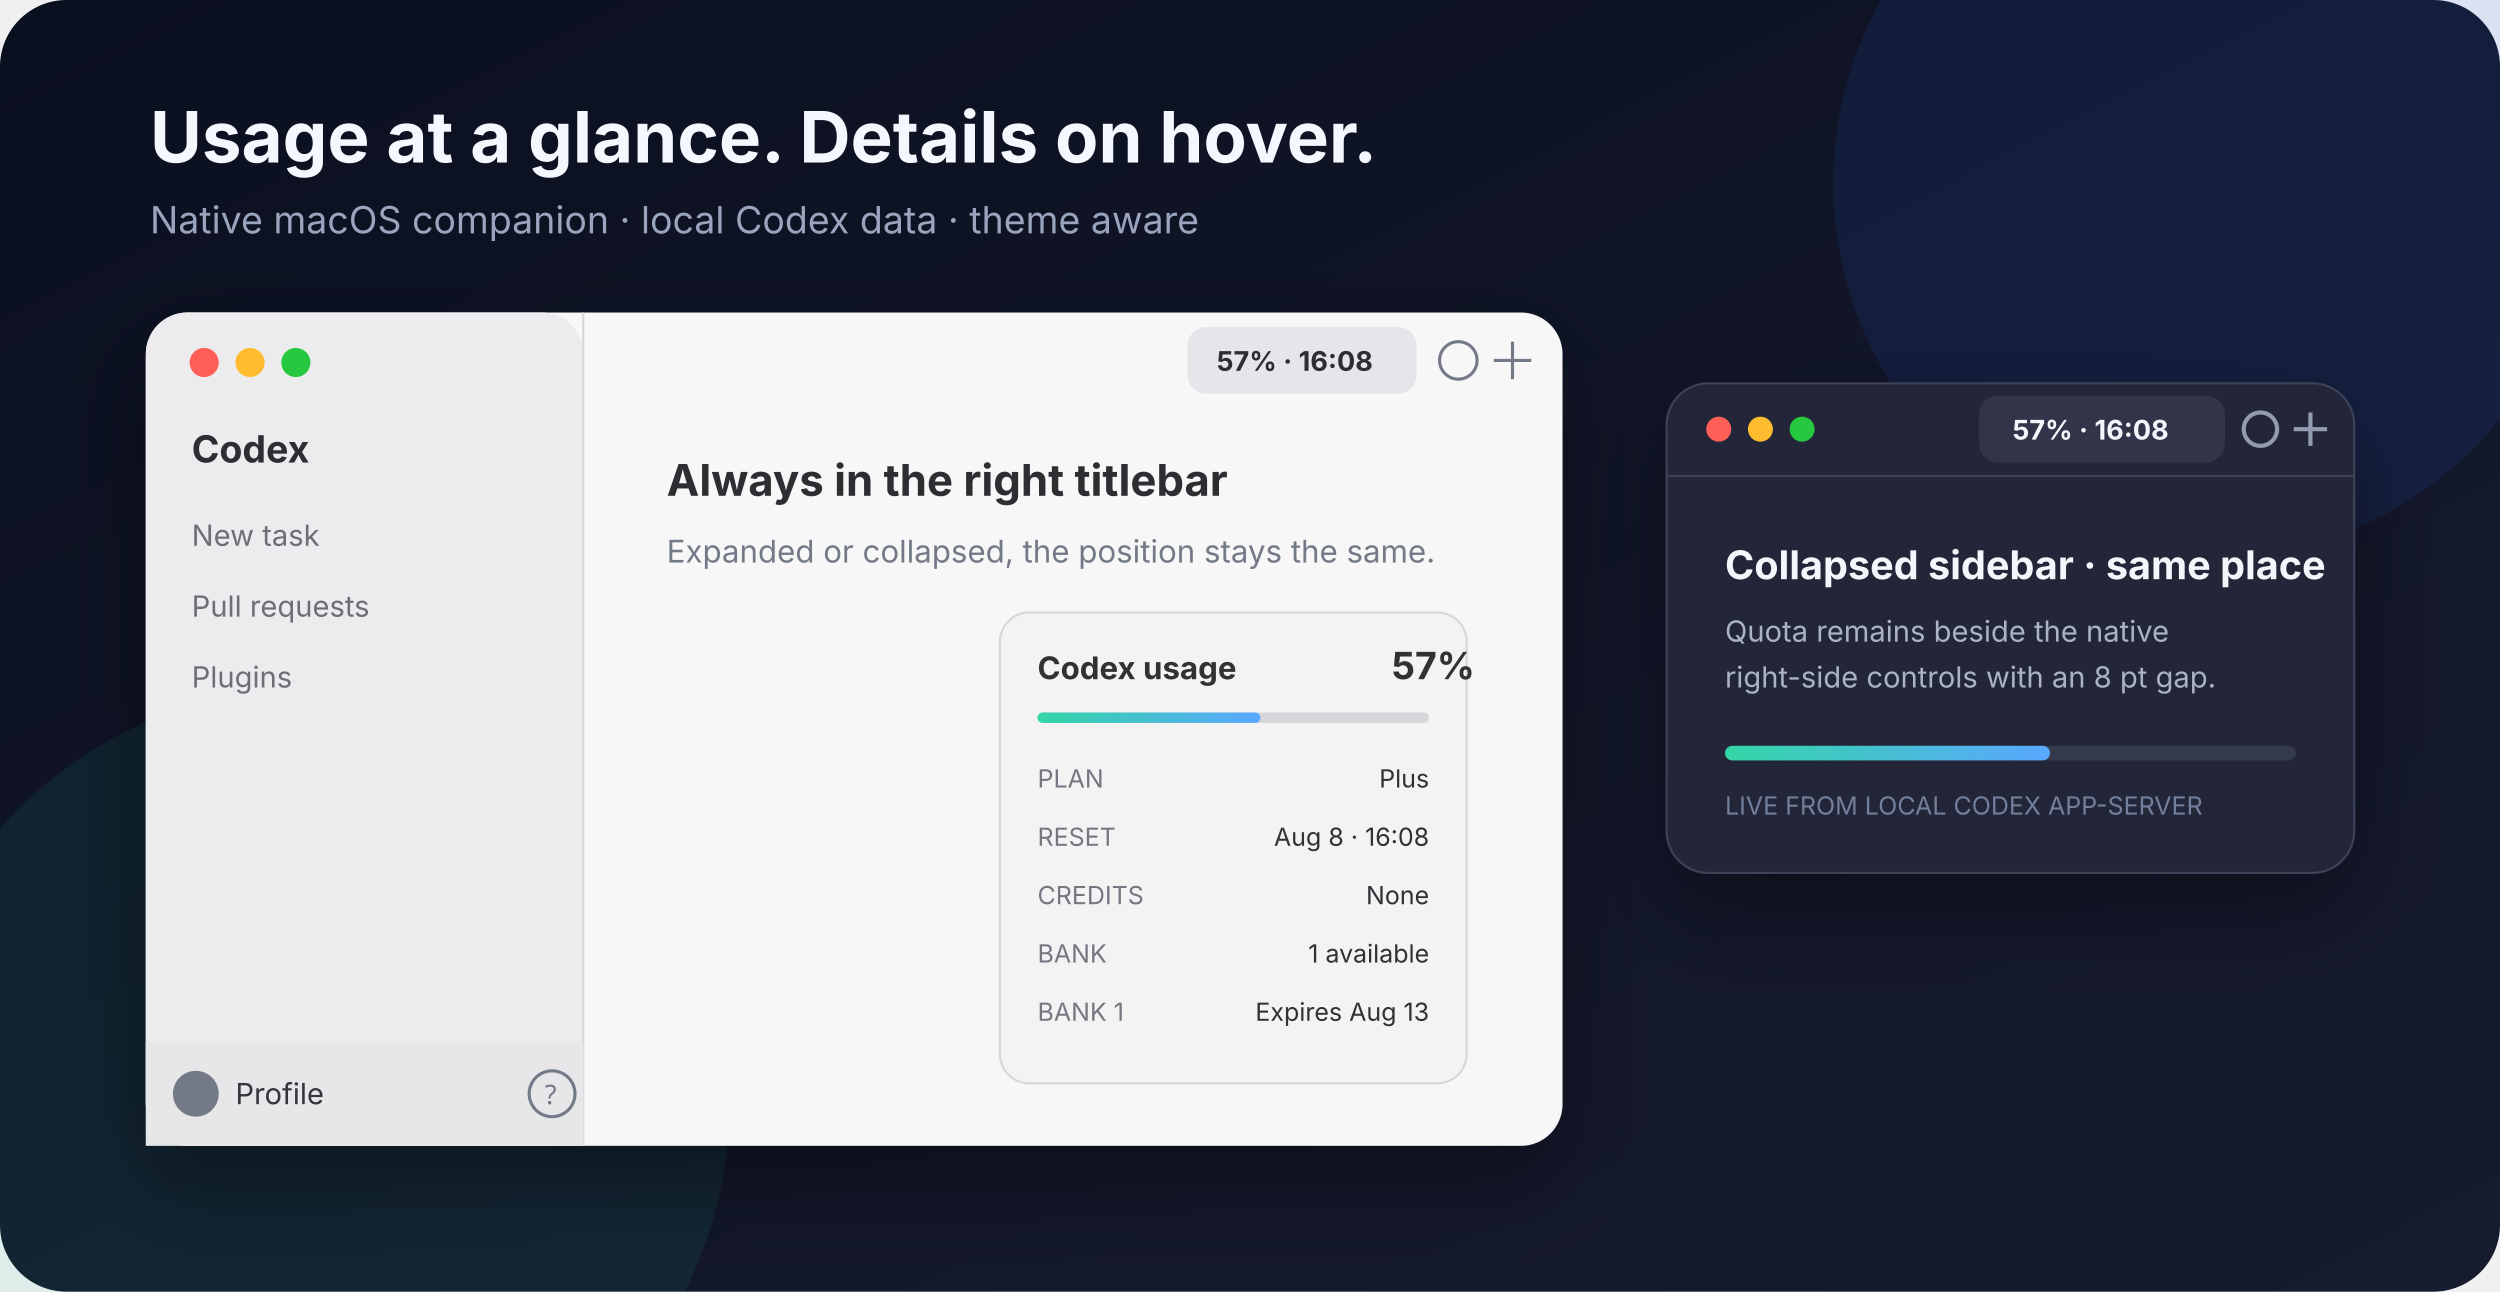
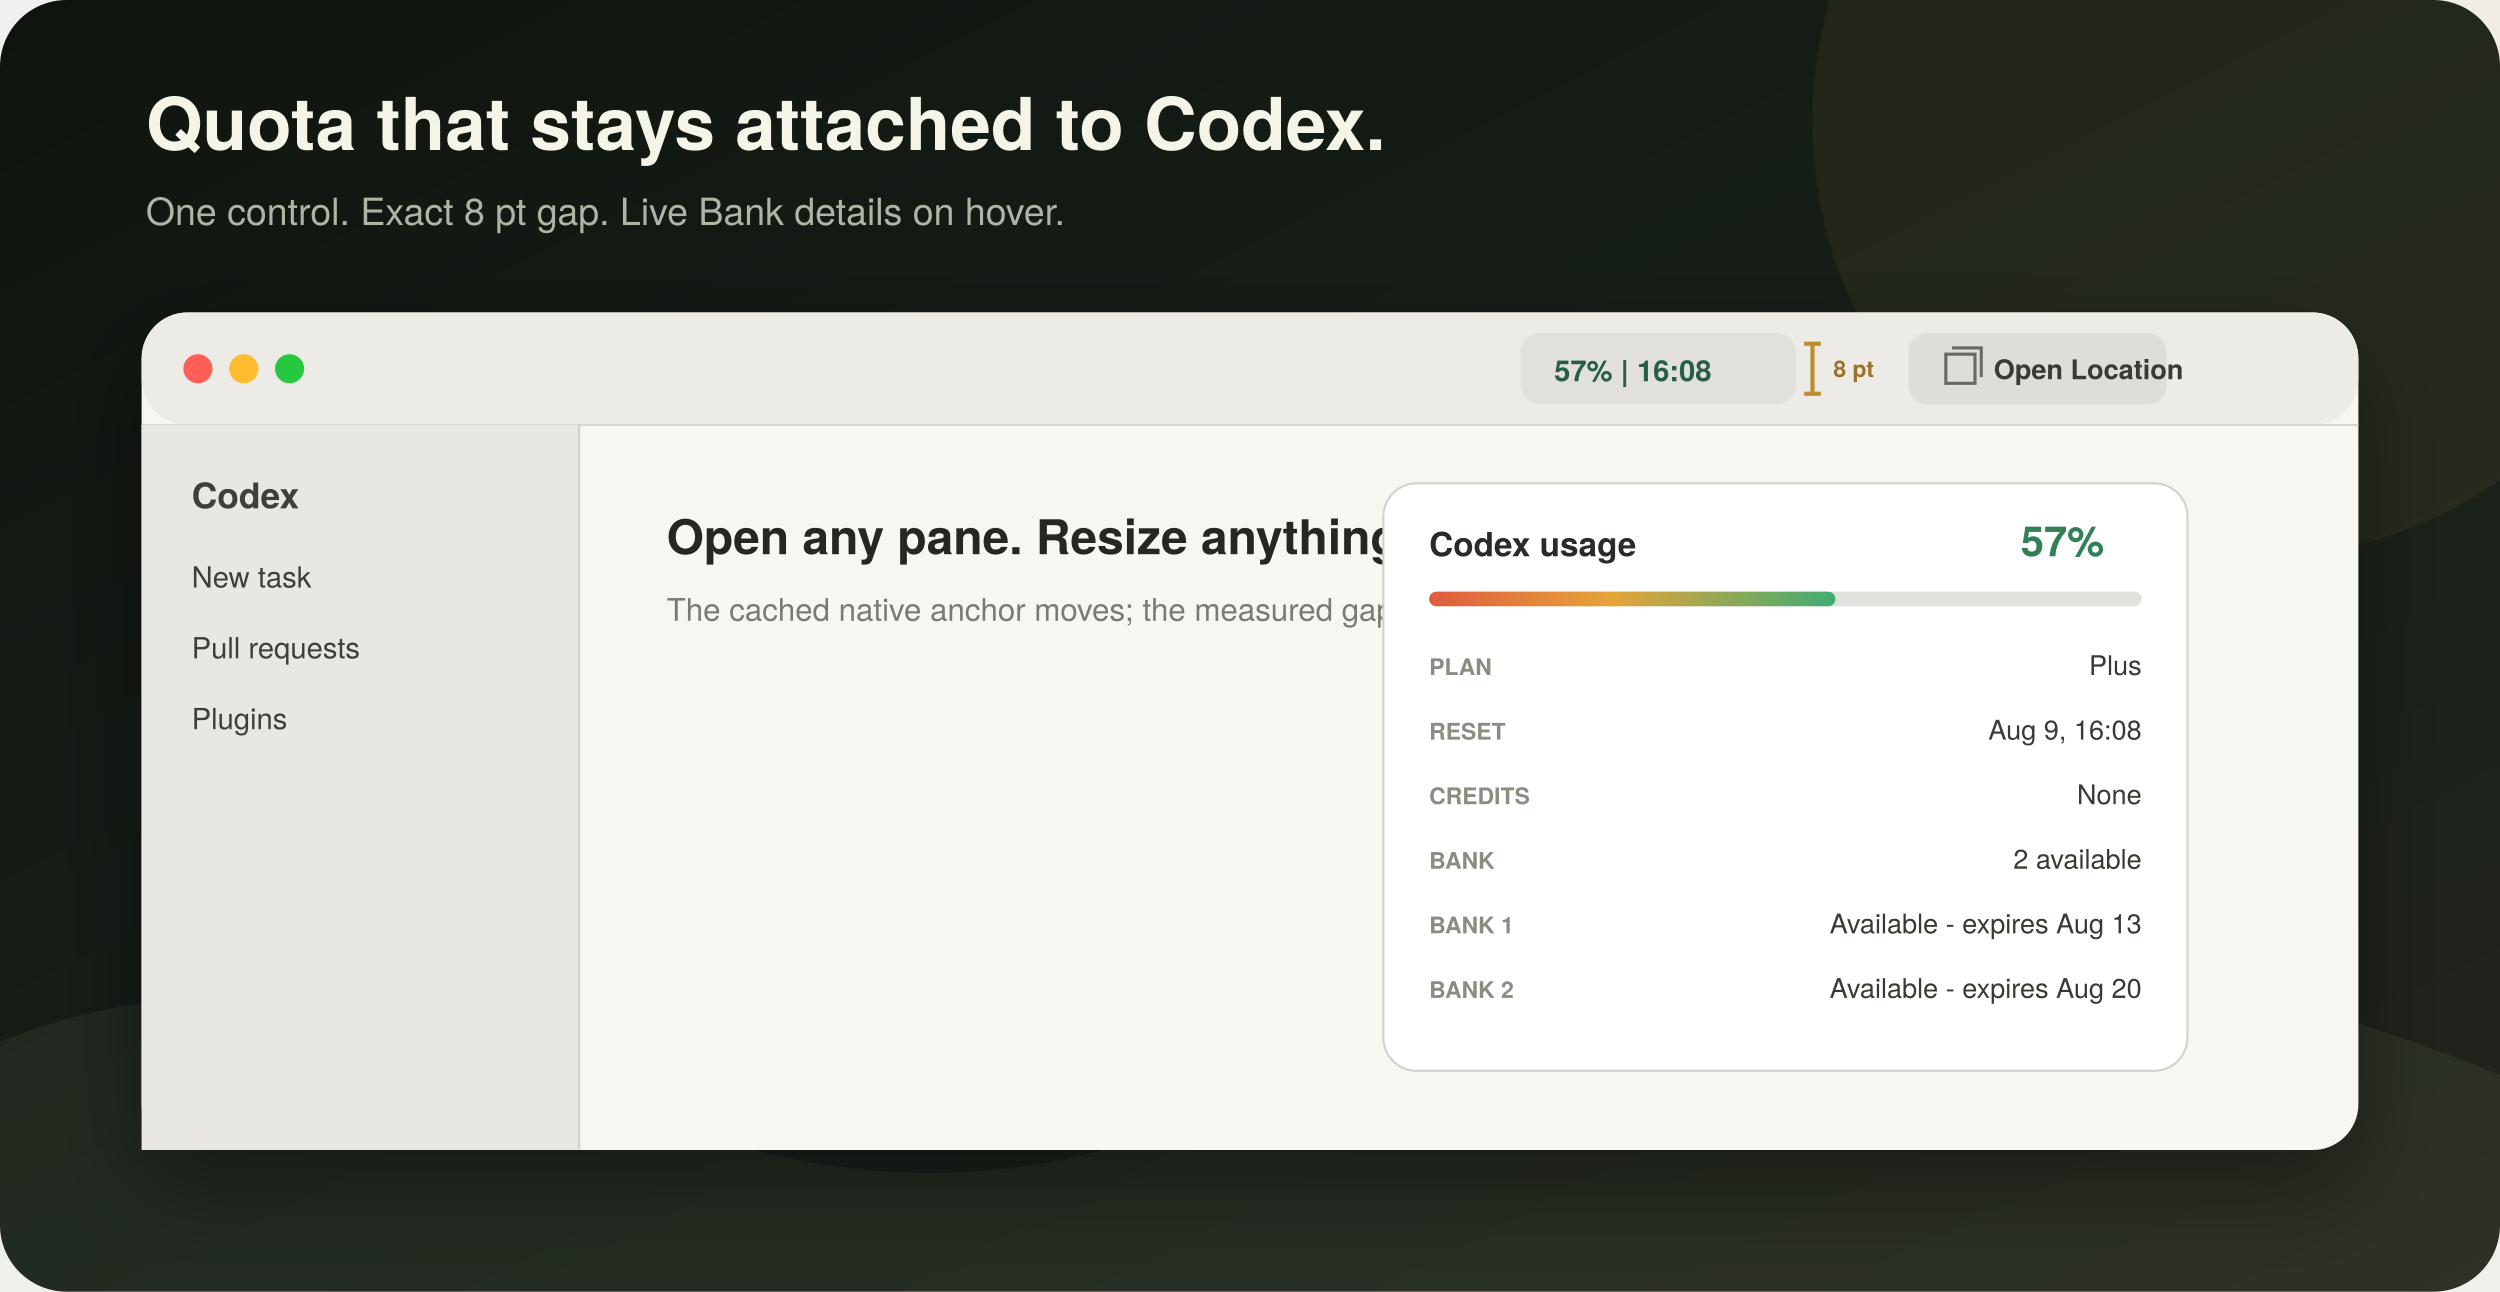
<svg xmlns="http://www.w3.org/2000/svg" width="1200" height="620" viewBox="0 0 1200 620" role="img" aria-labelledby="title desc">
  <defs>
-     <linearGradient id="bg" x1="0" y1="0" x2="1" y2="1">
-       <stop stop-color="#0b1020" />
-       <stop offset="1" stop-color="#171b2f" />
+     <linearGradient id="background" x1="0" y1="0" x2="1" y2="1">
+       <stop stop-color="#10140f" />
+       <stop offset=".55" stop-color="#172019" />
+       <stop offset="1" stop-color="#23251d" />
    </linearGradient>
-     <linearGradient id="accent" x1="0" y1="0" x2="1" y2="0">
-       <stop stop-color="#33d6a6" />
-       <stop offset="1" stop-color="#5aa7ff" />
+     <linearGradient id="quota" x1="0" y1="0" x2="1" y2="0">
+       <stop stop-color="#df5b3f" />
+       <stop offset=".45" stop-color="#e6a438" />
+       <stop offset="1" stop-color="#3fac73" />
    </linearGradient>
-     <filter id="shadow" x="-20%" y="-20%" width="140%" height="160%">
+     <filter id="shadow" x="-30%" y="-30%" width="160%" height="180%">
      <feDropShadow dx="0" dy="18" stdDeviation="22" flood-color="#000" flood-opacity=".38" />
    </filter>
  </defs>
-   <rect width="1200" height="620" rx="32" fill="url(#bg)" />
-   <circle cx="1060" cy="88" r="180" fill="#2667ff" opacity=".10" />
-   <circle cx="150" cy="530" r="200" fill="#1dd3a7" opacity=".08" />
-   <text x="72" y="78" fill="#f5f7ff" font-family="-apple-system,BlinkMacSystemFont,Segoe UI,sans-serif" font-size="34" font-weight="700">Usage at a glance. Details on hover.</text>
-   <text x="72" y="112" fill="#9aa4bd" font-family="-apple-system,BlinkMacSystemFont,Segoe UI,sans-serif" font-size="18">Native macOS companion · local Codex data · theme aware</text>
-   <g transform="translate(70 150)" filter="url(#shadow)">
-     <rect width="680" height="400" rx="20" fill="#f7f7f8" />
-     <rect width="210" height="400" rx="20" fill="#ececee" />
-     <path d="M210 0v400" stroke="#d5d5d8" />
-     <circle cx="28" cy="24" r="7" fill="#ff5f57" />
-     <circle cx="50" cy="24" r="7" fill="#febc2e" />
-     <circle cx="72" cy="24" r="7" fill="#28c840" />
-     <rect x="500" y="7" width="110" height="32" rx="9" fill="#e5e6e9" />
-     <text x="514" y="28" fill="#2d2d32" font-family="-apple-system,BlinkMacSystemFont,Segoe UI,sans-serif" font-size="13" font-weight="650">57% · 16:08</text>
-     <g fill="none" stroke="#737987" stroke-width="1.5">
-       <circle cx="630" cy="23" r="9" />
-       <path d="M656 14v18M647 23h18" />
-     </g>
-     <text x="22" y="72" fill="#2d2d32" font-family="-apple-system,BlinkMacSystemFont,Segoe UI,sans-serif" font-size="18" font-weight="650">Codex</text>
-     <g fill="#6e6e76" font-family="-apple-system,BlinkMacSystemFont,Segoe UI,sans-serif" font-size="14">
-       <text x="22" y="112">New task</text>
-       <text x="22" y="146">Pull requests</text>
-       <text x="22" y="180">Plugins</text>
-     </g>
-     <rect x="0" y="350" width="210" height="50" fill="#e7e7e9" />
-     <circle cx="24" cy="375" r="11" fill="#737987" />
-     <text x="43" y="380" fill="#34343a" font-family="-apple-system,BlinkMacSystemFont,Segoe UI,sans-serif" font-size="14">Profile</text>
-     <circle cx="195" cy="375" r="11" fill="none" stroke="#737987" stroke-width="1.5" />
-     <text x="191.5" y="380" fill="#737987" font-family="sans-serif" font-size="13">?</text>
-     <text x="250" y="88" fill="#2d2d32" font-family="-apple-system,BlinkMacSystemFont,Segoe UI,sans-serif" font-size="21" font-weight="700">Always in the right titlebar</text>
-     <text x="250" y="120" fill="#737987" font-family="-apple-system,BlinkMacSystemFont,Segoe UI,sans-serif" font-size="15">Expanded or collapsed, the position stays the same.</text>
-     <g transform="translate(410 144)">
-       <rect width="224" height="226" rx="14" fill="#f3f3f4" stroke="#d7d7da" />
-       <text x="18" y="32" fill="#303036" font-family="-apple-system,BlinkMacSystemFont,Segoe UI,sans-serif" font-size="15" font-weight="700">Codex usage</text>
-       <text x="188" y="32" fill="#303036" font-family="-apple-system,BlinkMacSystemFont,Segoe UI,sans-serif" font-size="18" font-weight="700">57%</text>
-       <rect x="18" y="48" width="188" height="5" rx="2.5" fill="#d5d7db" />
-       <rect x="18" y="48" width="107" height="5" rx="2.5" fill="url(#accent)" />
-       <g fill="#747780" font-family="-apple-system,BlinkMacSystemFont,Segoe UI,sans-serif" font-size="12">
-         <text x="18" y="84">PLAN</text>
-         <text x="18" y="112">RESET</text>
-         <text x="18" y="140">CREDITS</text>
-         <text x="18" y="168">BANK</text>
-         <text x="18" y="196">BANK 1</text>
+   <rect width="1200" height="620" rx="32" fill="url(#background)" />
+   <path d="M0 500C210 415 322 630 565 541S978 425 1200 516V620H0Z" fill="#d9e8a5" opacity=".06" />
+   <circle cx="1080" cy="58" r="210" fill="#efb34f" opacity=".06" />
+   <g font-family="Avenir Next,Helvetica Neue,sans-serif">
+     <text x="70" y="72" fill="#f4f4e9" font-size="35" font-weight="700">Quota that stays attached to Codex.</text>
+     <text x="70" y="108" fill="#aeb5a5" font-size="18">One control. Exact 8 pt gap. Live Bank details on hover.</text>
+     <g transform="translate(68 150)" filter="url(#shadow)">
+       <rect width="1064" height="402" rx="22" fill="#f7f6f1" />
+       <rect width="1064" height="54" rx="22" fill="#ecebe6" />
+       <path d="M0 54h1064" stroke="#d6d5cf" />
+       <circle cx="27" cy="27" r="7" fill="#ff5f57" />
+       <circle cx="49" cy="27" r="7" fill="#febc2e" />
+       <circle cx="71" cy="27" r="7" fill="#28c840" />
+       <rect y="54" width="210" height="348" fill="#e8e7e2" />
+       <path d="M210 54v348" stroke="#d2d1cb" />
+       <g transform="translate(662 10)">
+         <rect width="132" height="34" rx="9" fill="#e1e0db" />
+         <text x="16" y="23" fill="#285f45" font-size="14" font-weight="700">57%  |  16:08</text>
+         <path d="M140 5v24" stroke="#bf8b2d" stroke-width="2" />
+         <path d="M136 5h8M136 29h8" stroke="#bf8b2d" stroke-width="2" />
+         <text x="150" y="21" fill="#9a722b" font-size="11" font-weight="700">8 pt</text>
+         <rect x="186" width="124" height="34" rx="9" fill="#deddd8" />
+         <path d="M204 10h14v14h-14zM207 7h14v14" fill="none" stroke="#676b62" stroke-width="1.5" />
+         <text x="227" y="22" fill="#383b35" font-size="13" font-weight="600">Open Location</text>
      </g>
-       <g fill="#303036" text-anchor="end" font-family="-apple-system,BlinkMacSystemFont,Segoe UI,sans-serif" font-size="12">
-         <text x="206" y="84">Plus</text>
-         <text x="206" y="112">Aug 8 · 16:08</text>
-         <text x="206" y="140">None</text>
-         <text x="206" y="168">1 available</text>
-         <text x="206" y="196">Expires Aug 13</text>
+       <g fill="#3d4039" font-size="14">
+         <text x="24" y="94" font-size="17" font-weight="700">Codex</text>
+         <text x="24" y="132">New task</text>
+         <text x="24" y="166">Pull requests</text>
+         <text x="24" y="200">Plugins</text>
+       </g>
+       <text x="252" y="116" fill="#252822" font-size="23" font-weight="700">Open any pane. Resize anything.</text>
+       <text x="252" y="148" fill="#777b70" font-size="15">The cached native anchor moves; the measured gap does not.</text>
+       <g transform="translate(596 82)">
+         <rect width="386" height="282" rx="16" fill="#fff" stroke="#d2d1cb" />
+         <text x="22" y="35" fill="#292c26" font-size="16" font-weight="700">Codex usage</text>
+         <text x="346" y="35" fill="#318157" font-size="20" font-weight="700" text-anchor="end">57%</text>
+         <rect x="22" y="52" width="342" height="7" rx="3.5" fill="#e2e2dc" />
+         <rect x="22" y="52" width="195" height="7" rx="3.5" fill="url(#quota)" />
+         <g fill="#898d82" font-size="11" font-weight="700">
+           <text x="22" y="92">PLAN</text>
+           <text x="22" y="123">RESET</text>
+           <text x="22" y="154">CREDITS</text>
+           <text x="22" y="185">BANK</text>
+           <text x="22" y="216">BANK 1</text>
+           <text x="22" y="247">BANK 2</text>
+         </g>
+         <g fill="#373a33" font-size="13" text-anchor="end">
+           <text x="364" y="92">Plus</text>
+           <text x="364" y="123">Aug 9, 16:08</text>
+           <text x="364" y="154">None</text>
+           <text x="364" y="185">2 available</text>
+           <text x="364" y="216">Available - expires Aug 13</text>
+           <text x="364" y="247">Available - expires Aug 20</text>
+         </g>
      </g>
    </g>
  </g>
-   <g transform="translate(800 184)" filter="url(#shadow)">
-     <rect width="330" height="235" rx="20" fill="#222737" stroke="#3c4358" />
-     <circle cx="25" cy="22" r="6" fill="#ff5f57" />
-     <circle cx="45" cy="22" r="6" fill="#febc2e" />
-     <circle cx="65" cy="22" r="6" fill="#28c840" />
-     <rect x="0" y="44" width="330" height="1" fill="#3c4358" />
-     <rect x="150" y="6" width="118" height="32" rx="9" fill="#30364a" />
-     <text x="166" y="27" fill="#f4f6fb" font-family="-apple-system,BlinkMacSystemFont,Segoe UI,sans-serif" font-size="13" font-weight="650">57% · 16:08</text>
-     <g fill="none" stroke="#939bb0" stroke-width="2">
-       <circle cx="285" cy="22" r="8" />
-       <path d="M309 14v16M301 22h16" />
-     </g>
-     <text x="28" y="94" fill="#f4f6fb" font-family="-apple-system,BlinkMacSystemFont,Segoe UI,sans-serif" font-size="19" font-weight="700">Collapsed sidebar · same place</text>
-     <text x="28" y="124" fill="#aab2c7" font-family="-apple-system,BlinkMacSystemFont,Segoe UI,sans-serif" font-size="14">Quota remains beside the native</text>
-     <text x="28" y="146" fill="#aab2c7" font-family="-apple-system,BlinkMacSystemFont,Segoe UI,sans-serif" font-size="14">right-side controls with an 8 pt gap.</text>
-     <rect x="28" y="174" width="274" height="7" rx="3.5" fill="#343a4d" />
-     <rect x="28" y="174" width="156" height="7" rx="3.5" fill="url(#accent)" />
-     <text x="28" y="207" fill="#737f9b" font-family="-apple-system,BlinkMacSystemFont,Segoe UI,sans-serif" font-size="12">LIVE FROM LOCAL CODEX APP-SERVER</text>
-   </g>
</svg>
